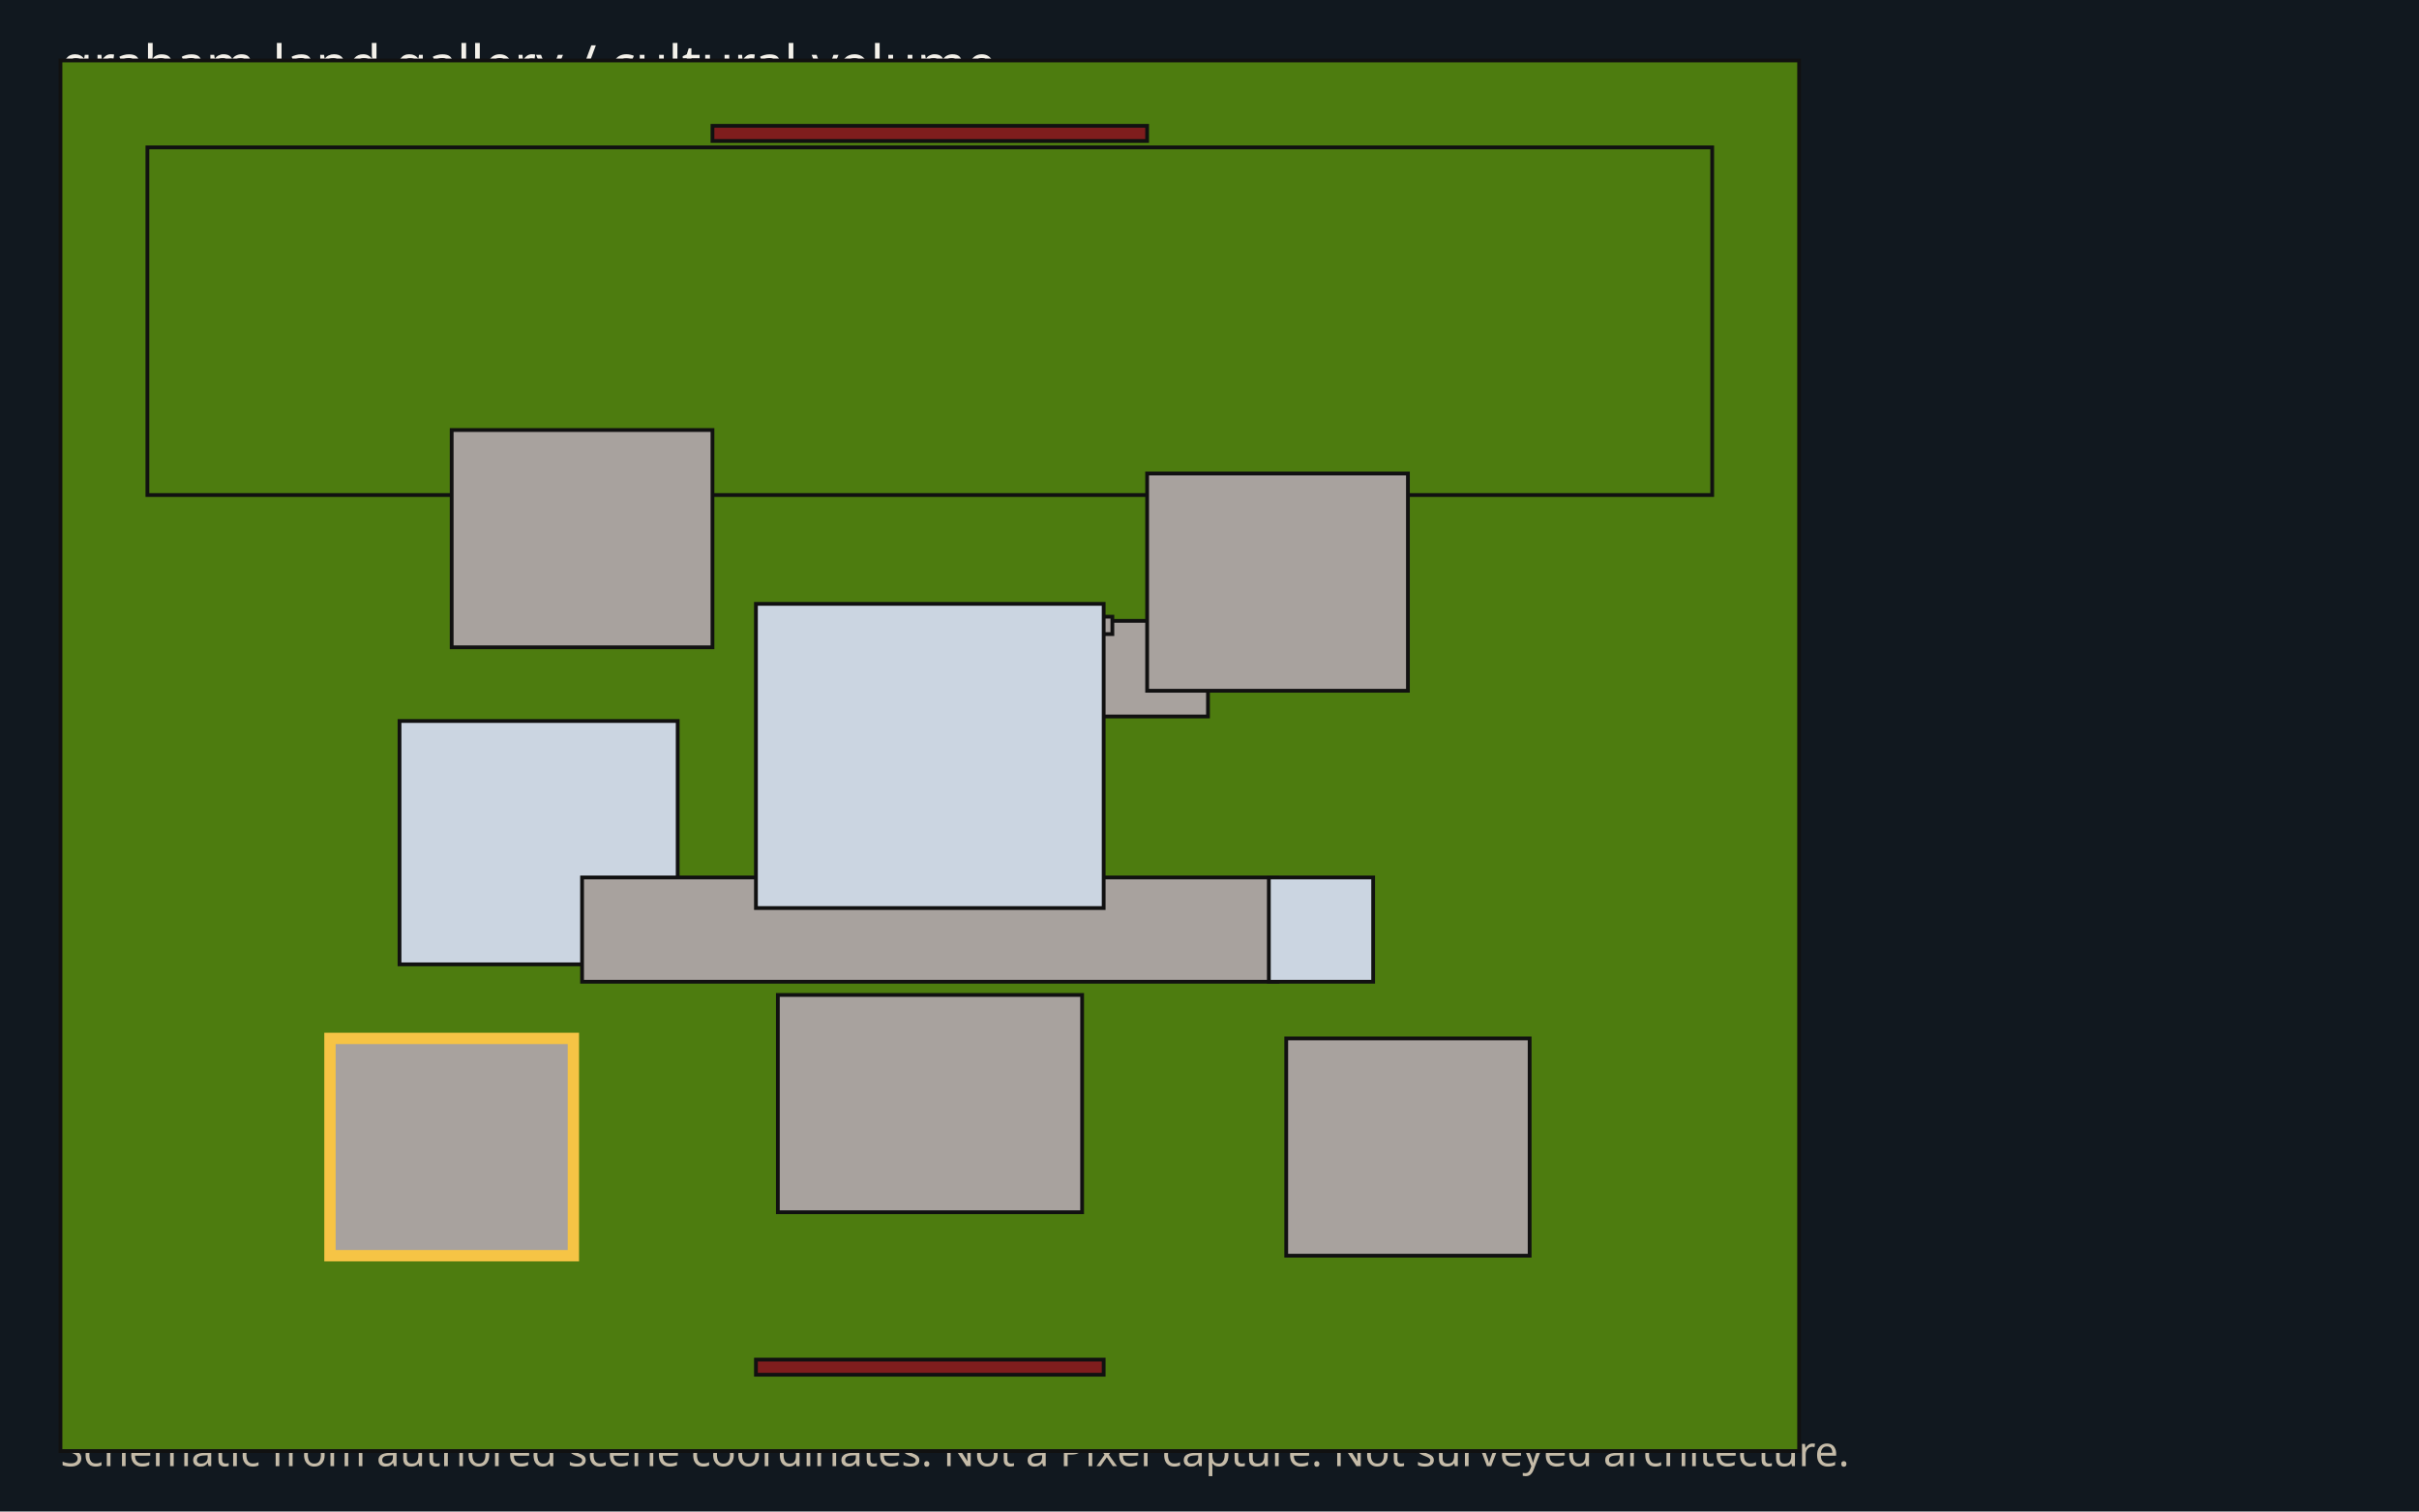
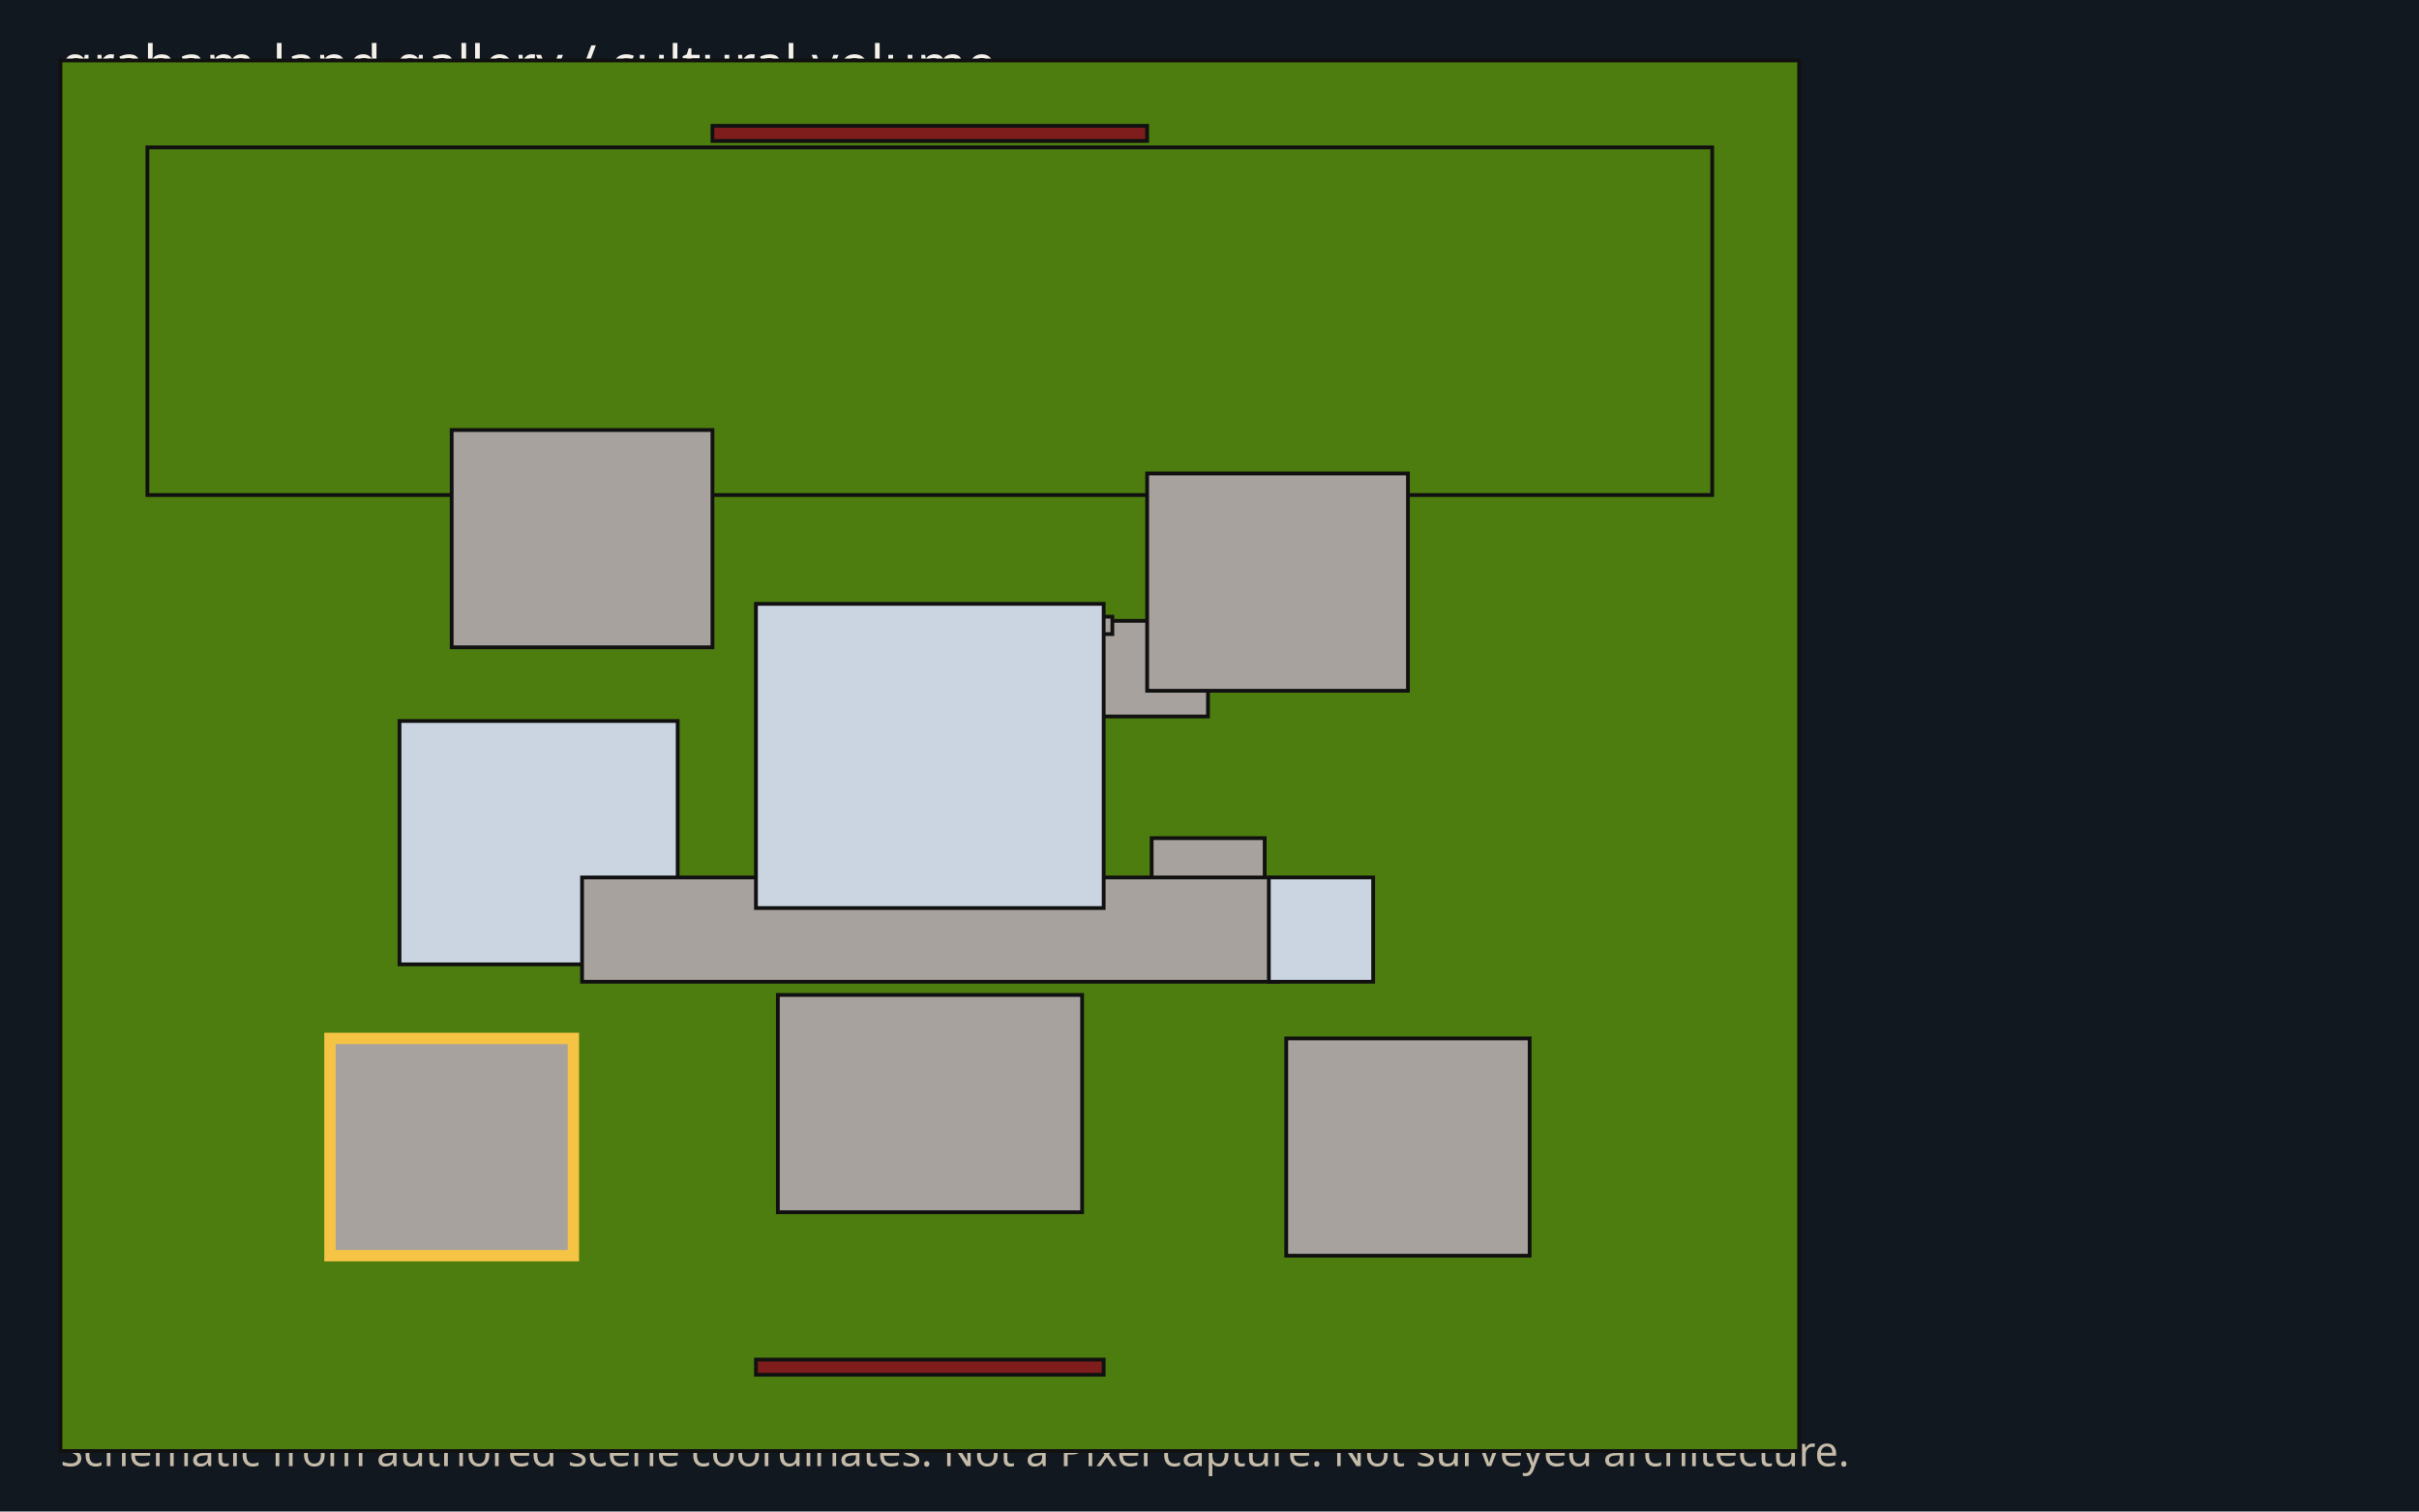
<svg xmlns="http://www.w3.org/2000/svg" width="640" height="400" viewBox="0 0 640 400">
  <rect width="100%" height="100%" fill="#11181f" />
  <text x="16" y="22" fill="#f4f1ea" font-family="system-ui,sans-serif" font-size="14">graham-land gallery / cultural volume</text>
  <text x="16" y="388" fill="#c5bba8" font-family="system-ui,sans-serif" font-size="11">Schematic from authored scene coordinates. Not a Pixel capture. Not surveyed architecture.</text>
  <rect x="16.0" y="16.0" width="460.0" height="368.0" fill="#4d7c0f" stroke="#111" stroke-width="1" />
  <rect x="39.0" y="39.0" width="414.0" height="92.0" fill="#4d7c0f" stroke="#111" stroke-width="1" />
  <rect x="200.0" y="359.8" width="92.0" height="4.0" fill="#7f1d1d" stroke="#111" stroke-width="1" />
  <rect x="188.5" y="33.3" width="115.0" height="4.0" fill="#7f1d1d" stroke="#111" stroke-width="1" />
  <rect x="287.4" y="164.3" width="32.2" height="25.3" fill="#a8a29e" stroke="#111" stroke-width="1" />
+   <rect x="304.7" y="221.8" width="29.9" height="25.3" fill="#a8a29e" stroke="#111" stroke-width="1" />
  <rect x="289.7" y="163.2" width="4.6" height="4.6" fill="#a8a29e" stroke="#111" stroke-width="1" />
  <rect x="119.5" y="113.8" width="69.0" height="57.5" fill="#a8a29e" stroke="#111" stroke-width="1" />
  <rect x="303.5" y="125.3" width="69.0" height="57.5" fill="#a8a29e" stroke="#111" stroke-width="1" />
  <rect x="105.7" y="190.8" width="73.6" height="64.4" fill="#cbd5e1" stroke="#111" stroke-width="1" />
  <rect x="205.8" y="263.3" width="80.5" height="57.5" fill="#a8a29e" stroke="#111" stroke-width="1" />
  <rect x="87.3" y="274.8" width="64.4" height="57.5" fill="#a8a29e" stroke="#f6c445" stroke-width="3" />
  <rect x="154.0" y="232.2" width="184.0" height="27.6" fill="#a8a29e" stroke="#111" stroke-width="1" />
  <rect x="200.0" y="159.8" width="92.0" height="80.5" fill="#cbd5e1" stroke="#111" stroke-width="1" />
  <rect x="340.3" y="274.8" width="64.4" height="57.5" fill="#a8a29e" stroke="#111" stroke-width="1" />
  <rect x="335.7" y="232.2" width="27.6" height="27.6" fill="#cbd5e1" stroke="#111" stroke-width="1" />
</svg>
